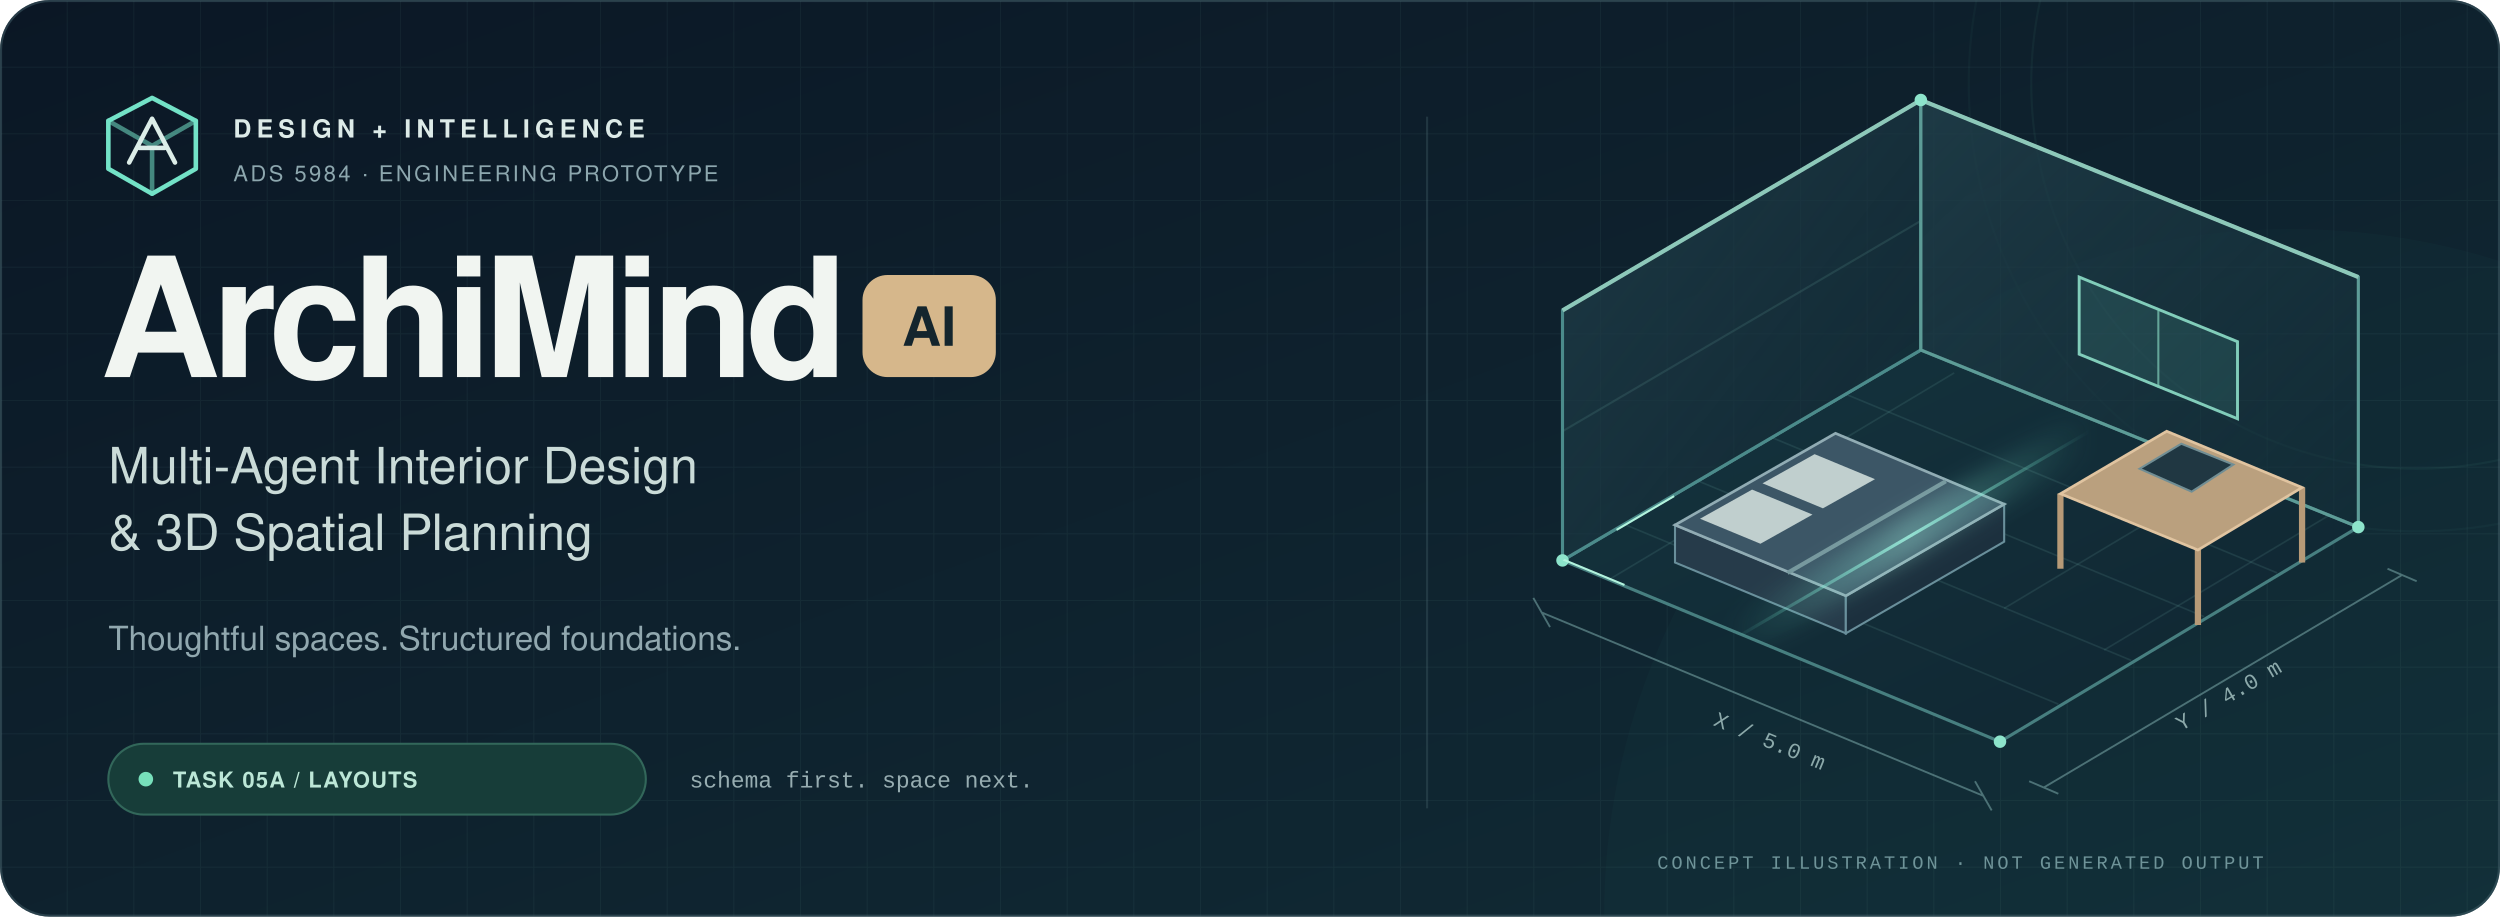
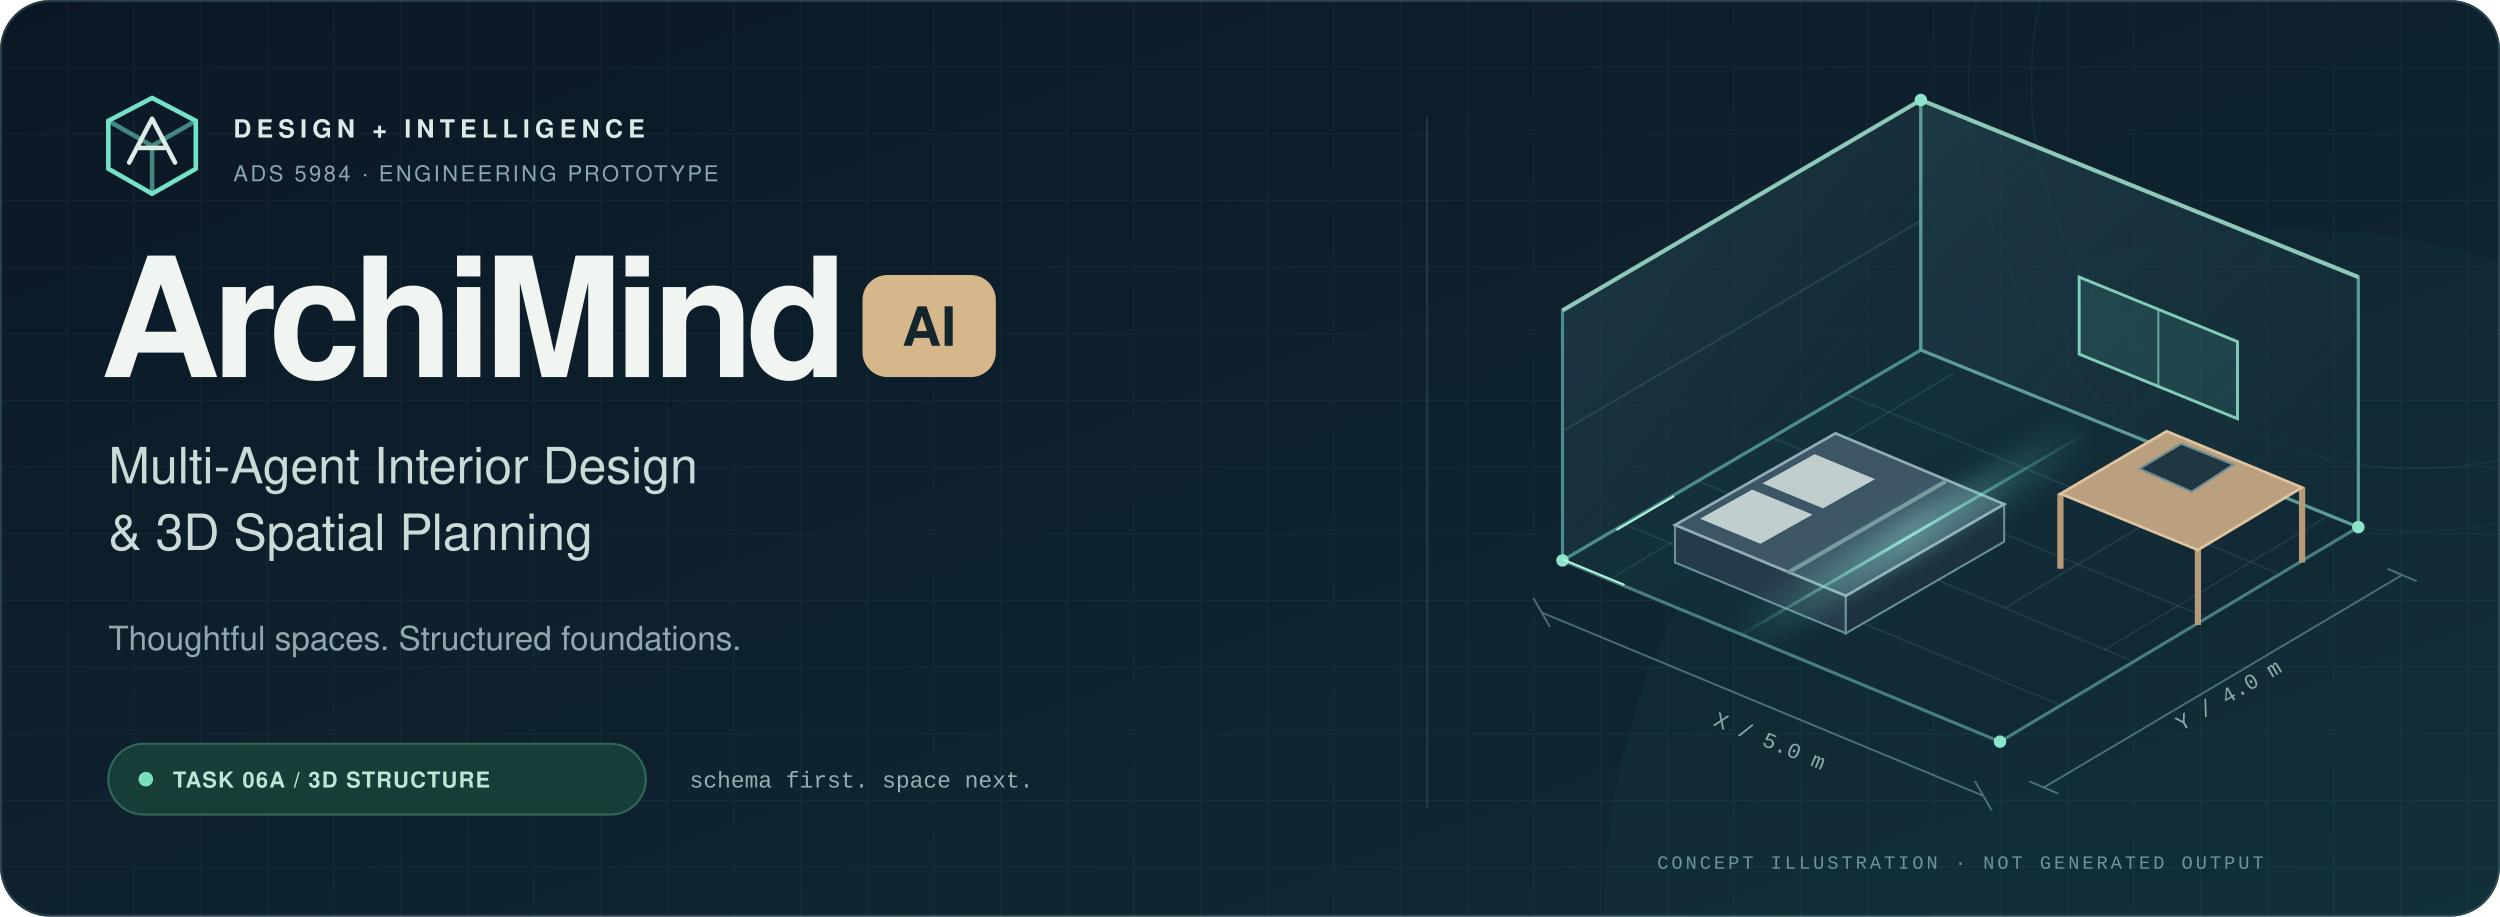
<svg xmlns="http://www.w3.org/2000/svg" width="1200" height="440" viewBox="0 0 1200 440" role="img" aria-labelledby="title description">
  <defs>
    <linearGradient id="background" x2="1" y2="1">
      <stop stop-color="#0B1725" />
      <stop offset="1" stop-color="#112C36" />
    </linearGradient>
    <linearGradient id="floor-fill" x2="1" y2="1">
      <stop stop-color="#14343E" />
      <stop offset="1" stop-color="#102531" />
    </linearGradient>
    <linearGradient id="wall-fill" x2="1" y2="1">
      <stop stop-color="#21404B" stop-opacity="0.8" />
      <stop offset="1" stop-color="#142E39" stop-opacity="0.5" />
    </linearGradient>
    <linearGradient id="scan" x2="1">
      <stop stop-color="#60DEC4" stop-opacity="0" />
      <stop offset="0.5" stop-color="#A2F6E3" />
      <stop offset="1" stop-color="#60DEC4" stop-opacity="0" />
    </linearGradient>
    <pattern id="grid" width="32" height="32" patternUnits="userSpaceOnUse">
      <path d="M32 0H0V32" fill="none" stroke="#7CABA8" stroke-opacity="0.07" />
    </pattern>
    <clipPath id="frame">
      <rect width="1200" height="440" rx="24" />
    </clipPath>
    <clipPath id="floor">
      <path d="M750 269 960 356 1132 253 922 168Z" />
    </clipPath>
    <filter id="glow" x="-100%" y="-100%" width="300%" height="300%">
      <feGaussianBlur stdDeviation="5" />
    </filter>
  </defs>
  <style>
    text { font-family: -apple-system, BlinkMacSystemFont, 'Segoe UI', Helvetica, Arial, sans-serif; }
    .mono { font-family: 'SFMono-Regular', Consolas, 'Liberation Mono', monospace; }
    @media (prefers-reduced-motion: reduce) { .motion { display: none; } }
  </style>
  <g clip-path="url(#frame)">
    <rect width="1200" height="440" fill="url(#background)" />
    <rect width="1200" height="440" fill="url(#grid)" />
    <circle cx="1100" cy="440" r="330" fill="#2A8C7A" opacity="0.045" />
    <circle cx="1160" cy="40" r="185" fill="none" stroke="#72CAB6" stroke-opacity="0.06" />
    <circle cx="1160" cy="40" r="215" fill="none" stroke="#72CAB6" stroke-opacity="0.04" />
    <path d="M685 56V388" stroke="#45616A" stroke-opacity="0.35" />
    <g transform="translate(52 47)" fill="none" stroke="#73E2C7" stroke-width="2.2" stroke-linecap="round" stroke-linejoin="round">
      <path d="M0 11 21 0 42 11V34L21 46 0 34Z" />
      <path d="M0 11 21 23 42 11M21 23V46" opacity="0.55" />
      <path d="m10 31 11-21 11 21M15 24h12" stroke="#DCEDE8" />
    </g>
    <text x="112" y="66" fill="#DDEBE8" font-size="12" font-weight="600" letter-spacing="2.5">DESIGN + INTELLIGENCE</text>
    <text x="112" y="87" fill="#8DA7AE" font-size="10.5" letter-spacing="1.2">ADS 5984 · ENGINEERING PROTOTYPE</text>
    <text x="48" y="181" fill="#F1F5F1" font-size="80" font-weight="700" letter-spacing="-4">ArchiMind</text>
    <rect x="414" y="132" width="64" height="49" rx="12" fill="#D6B78B" />
    <text x="446" y="166" fill="#14252D" font-size="26" font-weight="700" text-anchor="middle">AI</text>
    <text x="52" y="232" fill="#CADBD8" font-size="24">Multi-Agent Interior Design</text>
    <text x="52" y="264" fill="#CADBD8" font-size="24">&amp; 3D Spatial Planning</text>
    <text x="52" y="312" fill="#91A8AF" font-size="16">Thoughtful spaces. Structured foundations.</text>
    <rect x="52" y="357" width="258" height="34" rx="17" fill="#173D39" stroke="#32675A" />
    <circle cx="70" cy="374" r="3.5" fill="#77E0BB" />
-     <text x="83" y="378" fill="#BCE7D7" font-size="10.5" font-weight="600" letter-spacing="0.6">TASK 05A / LAYOUTS</text>
+     <text x="83" y="378" fill="#BCE7D7" font-size="10.5" font-weight="600" letter-spacing="0.6">TASK 06A / 3D STRUCTURE</text>
    <text x="331" y="378" fill="#97ADB1" font-size="11" class="mono">schema first. space next.</text>
    <path d="M750 269 960 356 1132 253 922 168Z" fill="url(#floor-fill)" stroke="#477F80" stroke-width="1.5" />
    <g clip-path="url(#floor)" fill="none" stroke="#72B5AC" stroke-opacity="0.14" stroke-width="0.8">
      <path d="m766 282 172-103m24 113 172-103m-124 123 172-103m-124 123 172-103m-124 123 172-103" />
      <path d="m778 251 210 87m-175-108 210 87m-175-108 210 87m-175-108 210 87" />
    </g>
    <path d="M750 269V149L922 48V168Z" fill="url(#wall-fill)" stroke="#4B8B8B" stroke-width="1.5" />
    <path d="M922 168V48L1132 133V253Z" fill="url(#wall-fill)" stroke="#5D9C97" stroke-width="1.5" />
    <path d="M750 149 922 48 1132 133" fill="none" stroke="#8DC8B9" stroke-width="2" />
    <path d="M998 133 1074 164V201L998 170Z" fill="#69CABB" fill-opacity="0.13" stroke="#81CDBA" stroke-width="1.4" />
    <path d="M1036 149V186" stroke="#81CDBA" stroke-opacity="0.7" />
    <path d="M750 207 922 106" fill="none" stroke="#588D8A" stroke-opacity="0.22" />
    <path d="M804 252V270L886 304V286Z" fill="#263B4A" stroke="#698F9B" />
    <path d="M886 286V304L962 260V242Z" fill="#1C303E" stroke="#698F9B" />
    <path d="M804 252 881 208 962 242 886 286Z" fill="#3C5666" stroke="#91ACB4" stroke-width="1.3" />
    <path d="M816 249 841 235 870 247 845 261Z" fill="#C0CFCE" />
    <path d="M846 232 871 218 900 230 875 244Z" fill="#C0CFCE" />
    <path d="M858 275 934 231" stroke="#77979D" stroke-width="2" />
    <path d="M989 237V273M1055 264V300M1105 234V270" fill="none" stroke="#B79A77" stroke-width="3" />
    <path d="M989 237 1040 207 1105 234 1055 264Z" fill="#BAA07E" stroke="#E0C4A0" stroke-width="1.3" />
    <path d="M1027 225 1047 213 1072 223 1052 236Z" fill="#203742" stroke="#718E94" />
    <g fill="none" stroke="#658F91" stroke-width="0.9" opacity="0.7">
      <path d="M740 294 952 382M736 287l8 14m204 74 8 14M981 378l172-102m-179 99 14 6m158-108 14 6" />
    </g>
    <text x="822" y="348" fill="#8CA9AA" font-size="10.5" class="mono" transform="rotate(22.5 822 348)">X / 5.0 m</text>
    <text x="1047" y="351" fill="#8CA9AA" font-size="10.5" class="mono" transform="rotate(-30.5 1047 351)">Y / 4.0 m</text>
    <g fill="#8DE4CB">
      <circle cx="750" cy="269" r="3" />
      <circle cx="960" cy="356" r="3" />
      <circle cx="1132" cy="253" r="3" />
      <circle cx="922" cy="48" r="3" />
    </g>
    <g class="motion" clip-path="url(#floor)">
      <path d="M830 308 1003 207" fill="none" stroke="url(#scan)" stroke-width="18" opacity="0.35" filter="url(#glow)">
        <animateTransform attributeName="transform" type="translate" values="-150 -62;150 62;-150 -62" dur="9s" repeatCount="indefinite" />
      </path>
      <path d="M830 308 1003 207" fill="none" stroke="url(#scan)" stroke-width="1.5" opacity="0.8">
        <animateTransform attributeName="transform" type="translate" values="-150 -62;150 62;-150 -62" dur="9s" repeatCount="indefinite" />
      </path>
      <path d="M750 269 960 356 1132 253 922 168Z" fill="none" stroke="#B2F3DD" stroke-width="2" stroke-dasharray="32 760">
        <animate attributeName="stroke-dashoffset" from="0" to="-1584" dur="12s" repeatCount="indefinite" />
      </path>
    </g>
    <g class="motion" fill="none" stroke="#8DE4CB">
      <circle cx="960" cy="356" r="3" opacity="0">
        <animate attributeName="r" values="3;16" dur="4s" repeatCount="indefinite" />
        <animate attributeName="opacity" values="0.55;0" dur="4s" repeatCount="indefinite" />
      </circle>
      <circle cx="922" cy="48" r="3" opacity="0">
        <animate attributeName="r" values="3;13" begin="2s" dur="4s" repeatCount="indefinite" />
        <animate attributeName="opacity" values="0.5;0" begin="2s" dur="4s" repeatCount="indefinite" />
      </circle>
    </g>
    <text x="941" y="417" fill="#6F9499" font-size="9" text-anchor="middle" letter-spacing="1.4" class="mono">CONCEPT ILLUSTRATION · NOT GENERATED OUTPUT</text>
    <rect x="0.5" y="0.5" width="1199" height="439" rx="23.5" fill="none" stroke="#45616A" stroke-opacity="0.5" />
  </g>
</svg>
